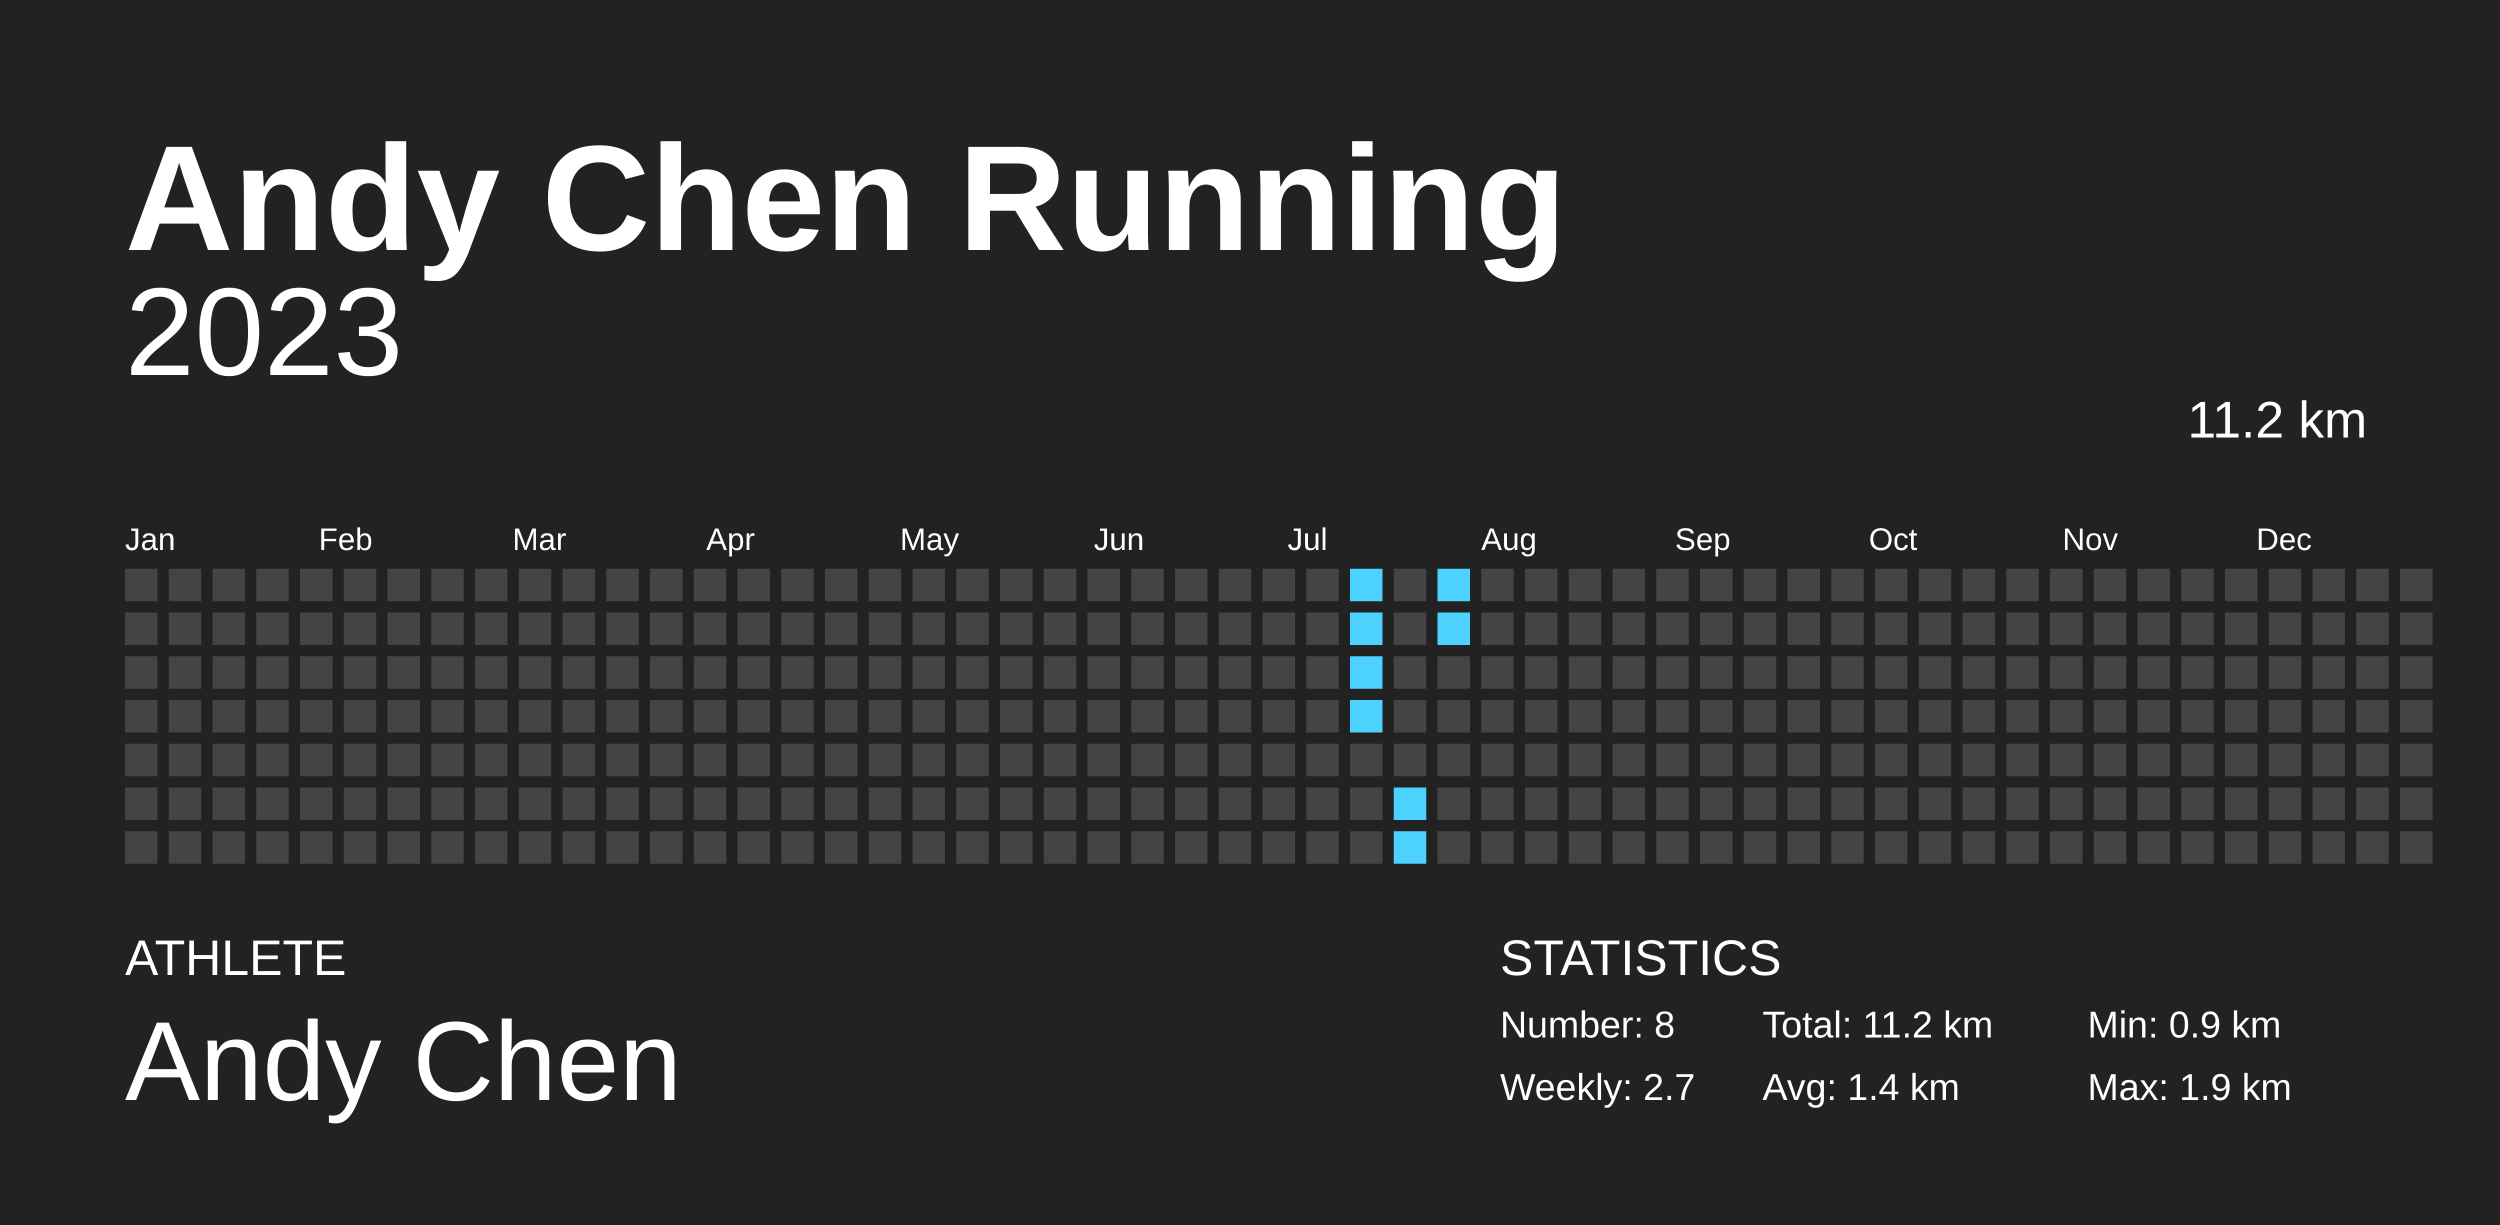
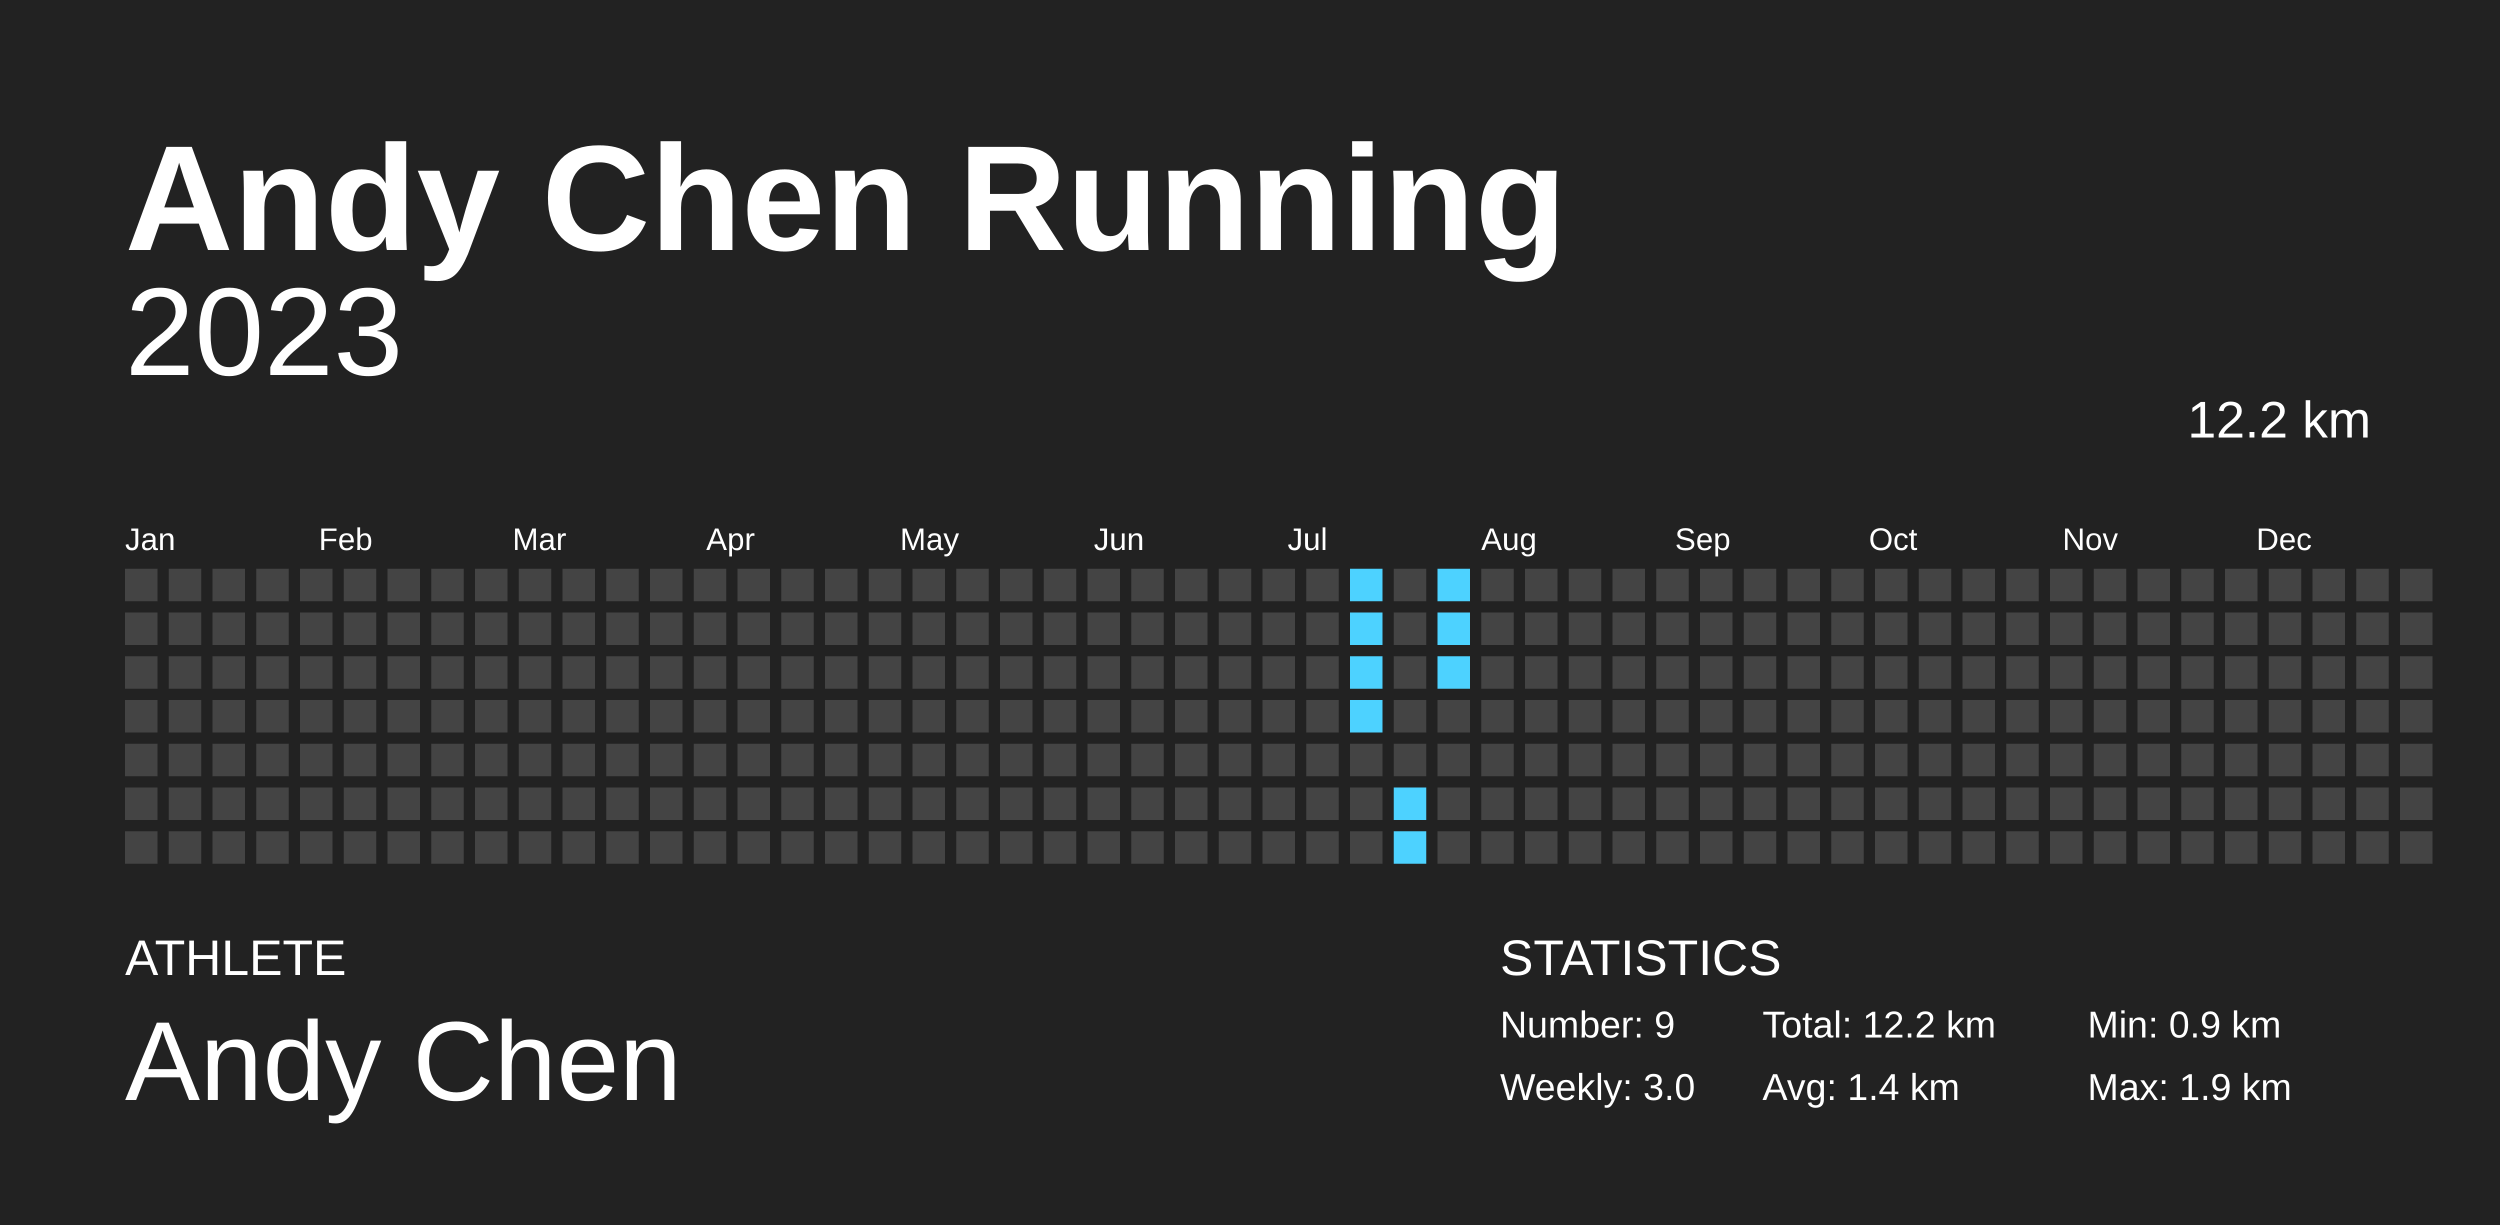
<svg xmlns="http://www.w3.org/2000/svg" baseProfile="full" height="98mm" version="1.1" viewBox="0,0,200,98" width="200mm">
  <defs />
  <rect fill="#222222" height="98" width="200" x="0" y="0" />
  <text fill="#FFFFFF" style="font-size:12px; font-family:Arial; font-weight:bold;" x="10" y="20">Andy Chen Running</text>
  <text fill="#FFFFFF" style="font-size:4px; font-family:Arial" x="10" y="78">ATHLETE</text>
  <text fill="#FFFFFF" style="font-size:9px; font-family:Arial" x="10" y="88">Andy Chen</text>
  <text fill="#FFFFFF" style="font-size:4px; font-family:Arial" x="120" y="78">STATISTICS</text>
-   <text fill="#FFFFFF" style="font-size:3px; font-family:Arial" x="120" y="83">Number: 8</text>
-   <text fill="#FFFFFF" style="font-size:3px; font-family:Arial" x="120" y="88">Weekly: 2.7</text>
-   <text fill="#FFFFFF" style="font-size:3px; font-family:Arial" x="141" y="83">Total: 11.2 km</text>
+   <text fill="#FFFFFF" style="font-size:3px; font-family:Arial" x="120" y="83">Number: 9</text>
+   <text fill="#FFFFFF" style="font-size:3px; font-family:Arial" x="120" y="88">Weekly: 3.0</text>
+   <text fill="#FFFFFF" style="font-size:3px; font-family:Arial" x="141" y="83">Total: 12.2 km</text>
  <text fill="#FFFFFF" style="font-size:3px; font-family:Arial" x="141" y="88">Avg: 1.4 km</text>
  <text fill="#FFFFFF" style="font-size:3px; font-family:Arial" x="167" y="83">Min: 0.9 km</text>
  <text fill="#FFFFFF" style="font-size:3px; font-family:Arial" x="167" y="88">Max: 1.9 km</text>
  <text alignment-baseline="hanging" fill="#FFFFFF" style="font-size:10.0px; font-family:Arial;" x="10" y="30">2023</text>
-   <text alignment-baseline="hanging" fill="#FFFFFF" style="font-size:4.125px; font-family:Arial;" x="175" y="35">11.2 km</text>
+   <text alignment-baseline="hanging" fill="#FFFFFF" style="font-size:4.125px; font-family:Arial;" x="175" y="35">12.2 km</text>
  <text fill="#FFFFFF" style="font-size:2.5px; font-family:Arial" x="10.0" y="44">Jan</text>
  <text fill="#FFFFFF" style="font-size:2.5px; font-family:Arial" x="25.5" y="44">Feb</text>
  <text fill="#FFFFFF" style="font-size:2.5px; font-family:Arial" x="41.0" y="44">Mar</text>
  <text fill="#FFFFFF" style="font-size:2.5px; font-family:Arial" x="56.5" y="44">Apr</text>
  <text fill="#FFFFFF" style="font-size:2.5px; font-family:Arial" x="72.0" y="44">May</text>
  <text fill="#FFFFFF" style="font-size:2.5px; font-family:Arial" x="87.5" y="44">Jun</text>
  <text fill="#FFFFFF" style="font-size:2.5px; font-family:Arial" x="103.0" y="44">Jul</text>
  <text fill="#FFFFFF" style="font-size:2.5px; font-family:Arial" x="118.5" y="44">Aug</text>
  <text fill="#FFFFFF" style="font-size:2.5px; font-family:Arial" x="134.0" y="44">Sep</text>
  <text fill="#FFFFFF" style="font-size:2.5px; font-family:Arial" x="149.5" y="44">Oct</text>
  <text fill="#FFFFFF" style="font-size:2.5px; font-family:Arial" x="165.0" y="44">Nov</text>
  <text fill="#FFFFFF" style="font-size:2.5px; font-family:Arial" x="180.5" y="44">Dec</text>
  <rect fill="#444444" height="2.6" width="2.6" x="10.0" y="45.5" />
  <rect fill="#444444" height="2.6" width="2.6" x="10.0" y="49.0" />
  <rect fill="#444444" height="2.6" width="2.6" x="10.0" y="52.5" />
  <rect fill="#444444" height="2.6" width="2.6" x="10.0" y="56.0" />
  <rect fill="#444444" height="2.6" width="2.6" x="10.0" y="59.5" />
  <rect fill="#444444" height="2.6" width="2.6" x="10.0" y="63.0" />
  <rect fill="#444444" height="2.6" width="2.6" x="10.0" y="66.5" />
  <rect fill="#444444" height="2.6" width="2.6" x="13.5" y="45.5" />
  <rect fill="#444444" height="2.6" width="2.6" x="13.5" y="49.0" />
  <rect fill="#444444" height="2.6" width="2.6" x="13.5" y="52.5" />
  <rect fill="#444444" height="2.6" width="2.6" x="13.5" y="56.0" />
  <rect fill="#444444" height="2.6" width="2.6" x="13.5" y="59.5" />
  <rect fill="#444444" height="2.6" width="2.6" x="13.5" y="63.0" />
  <rect fill="#444444" height="2.6" width="2.6" x="13.5" y="66.5" />
  <rect fill="#444444" height="2.6" width="2.6" x="17.0" y="45.5" />
  <rect fill="#444444" height="2.6" width="2.6" x="17.0" y="49.0" />
  <rect fill="#444444" height="2.6" width="2.6" x="17.0" y="52.5" />
  <rect fill="#444444" height="2.6" width="2.6" x="17.0" y="56.0" />
  <rect fill="#444444" height="2.6" width="2.6" x="17.0" y="59.5" />
  <rect fill="#444444" height="2.6" width="2.6" x="17.0" y="63.0" />
  <rect fill="#444444" height="2.6" width="2.6" x="17.0" y="66.5" />
  <rect fill="#444444" height="2.6" width="2.6" x="20.5" y="45.5" />
  <rect fill="#444444" height="2.6" width="2.6" x="20.5" y="49.0" />
  <rect fill="#444444" height="2.6" width="2.6" x="20.5" y="52.5" />
  <rect fill="#444444" height="2.6" width="2.6" x="20.5" y="56.0" />
  <rect fill="#444444" height="2.6" width="2.6" x="20.5" y="59.5" />
  <rect fill="#444444" height="2.6" width="2.6" x="20.5" y="63.0" />
  <rect fill="#444444" height="2.6" width="2.6" x="20.5" y="66.5" />
  <rect fill="#444444" height="2.6" width="2.6" x="24.0" y="45.5" />
  <rect fill="#444444" height="2.6" width="2.6" x="24.0" y="49.0" />
  <rect fill="#444444" height="2.6" width="2.6" x="24.0" y="52.5" />
  <rect fill="#444444" height="2.6" width="2.6" x="24.0" y="56.0" />
  <rect fill="#444444" height="2.6" width="2.6" x="24.0" y="59.5" />
  <rect fill="#444444" height="2.6" width="2.6" x="24.0" y="63.0" />
  <rect fill="#444444" height="2.6" width="2.6" x="24.0" y="66.5" />
  <rect fill="#444444" height="2.6" width="2.6" x="27.5" y="45.5" />
  <rect fill="#444444" height="2.6" width="2.6" x="27.5" y="49.0" />
  <rect fill="#444444" height="2.6" width="2.6" x="27.5" y="52.5" />
  <rect fill="#444444" height="2.6" width="2.6" x="27.5" y="56.0" />
  <rect fill="#444444" height="2.6" width="2.6" x="27.5" y="59.5" />
  <rect fill="#444444" height="2.6" width="2.6" x="27.5" y="63.0" />
  <rect fill="#444444" height="2.6" width="2.6" x="27.5" y="66.5" />
  <rect fill="#444444" height="2.6" width="2.6" x="31.0" y="45.5" />
  <rect fill="#444444" height="2.6" width="2.6" x="31.0" y="49.0" />
  <rect fill="#444444" height="2.6" width="2.6" x="31.0" y="52.5" />
  <rect fill="#444444" height="2.6" width="2.6" x="31.0" y="56.0" />
  <rect fill="#444444" height="2.6" width="2.6" x="31.0" y="59.5" />
  <rect fill="#444444" height="2.6" width="2.6" x="31.0" y="63.0" />
  <rect fill="#444444" height="2.6" width="2.6" x="31.0" y="66.5" />
  <rect fill="#444444" height="2.6" width="2.6" x="34.5" y="45.5" />
  <rect fill="#444444" height="2.6" width="2.6" x="34.5" y="49.0" />
  <rect fill="#444444" height="2.6" width="2.6" x="34.5" y="52.5" />
  <rect fill="#444444" height="2.6" width="2.6" x="34.5" y="56.0" />
  <rect fill="#444444" height="2.6" width="2.6" x="34.5" y="59.5" />
  <rect fill="#444444" height="2.6" width="2.6" x="34.5" y="63.0" />
  <rect fill="#444444" height="2.6" width="2.6" x="34.5" y="66.5" />
  <rect fill="#444444" height="2.6" width="2.6" x="38.0" y="45.5" />
  <rect fill="#444444" height="2.6" width="2.6" x="38.0" y="49.0" />
  <rect fill="#444444" height="2.6" width="2.6" x="38.0" y="52.5" />
  <rect fill="#444444" height="2.6" width="2.6" x="38.0" y="56.0" />
  <rect fill="#444444" height="2.6" width="2.6" x="38.0" y="59.5" />
  <rect fill="#444444" height="2.6" width="2.6" x="38.0" y="63.0" />
  <rect fill="#444444" height="2.6" width="2.6" x="38.0" y="66.5" />
  <rect fill="#444444" height="2.6" width="2.6" x="41.5" y="45.5" />
  <rect fill="#444444" height="2.6" width="2.6" x="41.5" y="49.0" />
  <rect fill="#444444" height="2.6" width="2.6" x="41.5" y="52.5" />
  <rect fill="#444444" height="2.6" width="2.6" x="41.5" y="56.0" />
  <rect fill="#444444" height="2.6" width="2.6" x="41.5" y="59.5" />
  <rect fill="#444444" height="2.6" width="2.6" x="41.5" y="63.0" />
  <rect fill="#444444" height="2.6" width="2.6" x="41.5" y="66.5" />
  <rect fill="#444444" height="2.6" width="2.6" x="45.0" y="45.5" />
  <rect fill="#444444" height="2.6" width="2.6" x="45.0" y="49.0" />
  <rect fill="#444444" height="2.6" width="2.6" x="45.0" y="52.5" />
  <rect fill="#444444" height="2.6" width="2.6" x="45.0" y="56.0" />
  <rect fill="#444444" height="2.6" width="2.6" x="45.0" y="59.5" />
  <rect fill="#444444" height="2.6" width="2.6" x="45.0" y="63.0" />
  <rect fill="#444444" height="2.6" width="2.6" x="45.0" y="66.5" />
  <rect fill="#444444" height="2.6" width="2.6" x="48.5" y="45.5" />
  <rect fill="#444444" height="2.6" width="2.6" x="48.5" y="49.0" />
  <rect fill="#444444" height="2.6" width="2.6" x="48.5" y="52.5" />
  <rect fill="#444444" height="2.6" width="2.6" x="48.5" y="56.0" />
  <rect fill="#444444" height="2.6" width="2.6" x="48.5" y="59.5" />
  <rect fill="#444444" height="2.6" width="2.6" x="48.5" y="63.0" />
  <rect fill="#444444" height="2.6" width="2.6" x="48.5" y="66.5" />
  <rect fill="#444444" height="2.6" width="2.6" x="52.0" y="45.5" />
  <rect fill="#444444" height="2.6" width="2.6" x="52.0" y="49.0" />
  <rect fill="#444444" height="2.6" width="2.6" x="52.0" y="52.5" />
  <rect fill="#444444" height="2.6" width="2.6" x="52.0" y="56.0" />
  <rect fill="#444444" height="2.6" width="2.6" x="52.0" y="59.5" />
  <rect fill="#444444" height="2.6" width="2.6" x="52.0" y="63.0" />
  <rect fill="#444444" height="2.6" width="2.6" x="52.0" y="66.5" />
  <rect fill="#444444" height="2.6" width="2.6" x="55.5" y="45.5" />
  <rect fill="#444444" height="2.6" width="2.6" x="55.5" y="49.0" />
  <rect fill="#444444" height="2.6" width="2.6" x="55.5" y="52.5" />
  <rect fill="#444444" height="2.6" width="2.6" x="55.5" y="56.0" />
  <rect fill="#444444" height="2.6" width="2.6" x="55.5" y="59.5" />
  <rect fill="#444444" height="2.6" width="2.6" x="55.5" y="63.0" />
  <rect fill="#444444" height="2.6" width="2.6" x="55.5" y="66.5" />
  <rect fill="#444444" height="2.6" width="2.6" x="59.0" y="45.5" />
  <rect fill="#444444" height="2.6" width="2.6" x="59.0" y="49.0" />
  <rect fill="#444444" height="2.6" width="2.6" x="59.0" y="52.5" />
  <rect fill="#444444" height="2.6" width="2.6" x="59.0" y="56.0" />
  <rect fill="#444444" height="2.6" width="2.6" x="59.0" y="59.5" />
  <rect fill="#444444" height="2.6" width="2.6" x="59.0" y="63.0" />
  <rect fill="#444444" height="2.6" width="2.6" x="59.0" y="66.5" />
  <rect fill="#444444" height="2.6" width="2.6" x="62.5" y="45.5" />
  <rect fill="#444444" height="2.6" width="2.6" x="62.5" y="49.0" />
  <rect fill="#444444" height="2.6" width="2.6" x="62.5" y="52.5" />
  <rect fill="#444444" height="2.6" width="2.6" x="62.5" y="56.0" />
  <rect fill="#444444" height="2.6" width="2.6" x="62.5" y="59.5" />
  <rect fill="#444444" height="2.6" width="2.6" x="62.5" y="63.0" />
  <rect fill="#444444" height="2.6" width="2.6" x="62.5" y="66.5" />
  <rect fill="#444444" height="2.6" width="2.6" x="66.0" y="45.5" />
  <rect fill="#444444" height="2.6" width="2.6" x="66.0" y="49.0" />
  <rect fill="#444444" height="2.6" width="2.6" x="66.0" y="52.5" />
  <rect fill="#444444" height="2.6" width="2.6" x="66.0" y="56.0" />
  <rect fill="#444444" height="2.6" width="2.6" x="66.0" y="59.5" />
  <rect fill="#444444" height="2.6" width="2.6" x="66.0" y="63.0" />
  <rect fill="#444444" height="2.6" width="2.6" x="66.0" y="66.5" />
  <rect fill="#444444" height="2.6" width="2.6" x="69.5" y="45.5" />
  <rect fill="#444444" height="2.6" width="2.6" x="69.5" y="49.0" />
  <rect fill="#444444" height="2.6" width="2.6" x="69.5" y="52.5" />
  <rect fill="#444444" height="2.6" width="2.6" x="69.5" y="56.0" />
  <rect fill="#444444" height="2.6" width="2.6" x="69.5" y="59.5" />
  <rect fill="#444444" height="2.6" width="2.6" x="69.5" y="63.0" />
  <rect fill="#444444" height="2.6" width="2.6" x="69.5" y="66.5" />
  <rect fill="#444444" height="2.6" width="2.6" x="73.0" y="45.5" />
  <rect fill="#444444" height="2.6" width="2.6" x="73.0" y="49.0" />
  <rect fill="#444444" height="2.6" width="2.6" x="73.0" y="52.5" />
  <rect fill="#444444" height="2.6" width="2.6" x="73.0" y="56.0" />
  <rect fill="#444444" height="2.6" width="2.6" x="73.0" y="59.5" />
  <rect fill="#444444" height="2.6" width="2.6" x="73.0" y="63.0" />
  <rect fill="#444444" height="2.6" width="2.6" x="73.0" y="66.5" />
  <rect fill="#444444" height="2.6" width="2.6" x="76.5" y="45.5" />
  <rect fill="#444444" height="2.6" width="2.6" x="76.5" y="49.0" />
  <rect fill="#444444" height="2.6" width="2.6" x="76.5" y="52.5" />
  <rect fill="#444444" height="2.6" width="2.6" x="76.5" y="56.0" />
  <rect fill="#444444" height="2.6" width="2.6" x="76.5" y="59.5" />
  <rect fill="#444444" height="2.6" width="2.6" x="76.5" y="63.0" />
  <rect fill="#444444" height="2.6" width="2.6" x="76.5" y="66.5" />
  <rect fill="#444444" height="2.6" width="2.6" x="80.0" y="45.5" />
  <rect fill="#444444" height="2.6" width="2.6" x="80.0" y="49.0" />
  <rect fill="#444444" height="2.6" width="2.6" x="80.0" y="52.5" />
  <rect fill="#444444" height="2.6" width="2.6" x="80.0" y="56.0" />
  <rect fill="#444444" height="2.6" width="2.6" x="80.0" y="59.5" />
  <rect fill="#444444" height="2.6" width="2.6" x="80.0" y="63.0" />
  <rect fill="#444444" height="2.6" width="2.6" x="80.0" y="66.5" />
  <rect fill="#444444" height="2.6" width="2.6" x="83.5" y="45.5" />
  <rect fill="#444444" height="2.6" width="2.6" x="83.5" y="49.0" />
  <rect fill="#444444" height="2.6" width="2.6" x="83.5" y="52.5" />
  <rect fill="#444444" height="2.6" width="2.6" x="83.5" y="56.0" />
  <rect fill="#444444" height="2.6" width="2.6" x="83.5" y="59.5" />
  <rect fill="#444444" height="2.6" width="2.6" x="83.5" y="63.0" />
  <rect fill="#444444" height="2.6" width="2.6" x="83.5" y="66.5" />
  <rect fill="#444444" height="2.6" width="2.6" x="87.0" y="45.5" />
  <rect fill="#444444" height="2.6" width="2.6" x="87.0" y="49.0" />
  <rect fill="#444444" height="2.6" width="2.6" x="87.0" y="52.5" />
  <rect fill="#444444" height="2.6" width="2.6" x="87.0" y="56.0" />
  <rect fill="#444444" height="2.6" width="2.6" x="87.0" y="59.5" />
  <rect fill="#444444" height="2.6" width="2.6" x="87.0" y="63.0" />
  <rect fill="#444444" height="2.6" width="2.6" x="87.0" y="66.5" />
  <rect fill="#444444" height="2.6" width="2.6" x="90.5" y="45.5" />
  <rect fill="#444444" height="2.6" width="2.6" x="90.5" y="49.0" />
  <rect fill="#444444" height="2.6" width="2.6" x="90.5" y="52.5" />
  <rect fill="#444444" height="2.6" width="2.6" x="90.5" y="56.0" />
  <rect fill="#444444" height="2.6" width="2.6" x="90.5" y="59.5" />
  <rect fill="#444444" height="2.6" width="2.6" x="90.5" y="63.0" />
  <rect fill="#444444" height="2.6" width="2.6" x="90.5" y="66.5" />
  <rect fill="#444444" height="2.6" width="2.6" x="94.0" y="45.5" />
  <rect fill="#444444" height="2.6" width="2.6" x="94.0" y="49.0" />
  <rect fill="#444444" height="2.6" width="2.6" x="94.0" y="52.5" />
  <rect fill="#444444" height="2.6" width="2.6" x="94.0" y="56.0" />
  <rect fill="#444444" height="2.6" width="2.6" x="94.0" y="59.5" />
  <rect fill="#444444" height="2.6" width="2.6" x="94.0" y="63.0" />
  <rect fill="#444444" height="2.6" width="2.6" x="94.0" y="66.5" />
  <rect fill="#444444" height="2.6" width="2.6" x="97.5" y="45.5" />
  <rect fill="#444444" height="2.6" width="2.6" x="97.5" y="49.0" />
  <rect fill="#444444" height="2.6" width="2.6" x="97.5" y="52.5" />
  <rect fill="#444444" height="2.6" width="2.6" x="97.5" y="56.0" />
  <rect fill="#444444" height="2.6" width="2.6" x="97.5" y="59.5" />
  <rect fill="#444444" height="2.6" width="2.6" x="97.5" y="63.0" />
  <rect fill="#444444" height="2.6" width="2.6" x="97.5" y="66.5" />
  <rect fill="#444444" height="2.6" width="2.6" x="101.0" y="45.5" />
  <rect fill="#444444" height="2.6" width="2.6" x="101.0" y="49.0" />
  <rect fill="#444444" height="2.6" width="2.6" x="101.0" y="52.5" />
  <rect fill="#444444" height="2.6" width="2.6" x="101.0" y="56.0" />
  <rect fill="#444444" height="2.6" width="2.6" x="101.0" y="59.5" />
  <rect fill="#444444" height="2.6" width="2.6" x="101.0" y="63.0" />
  <rect fill="#444444" height="2.6" width="2.6" x="101.0" y="66.5" />
  <rect fill="#444444" height="2.6" width="2.6" x="104.5" y="45.5" />
  <rect fill="#444444" height="2.6" width="2.6" x="104.5" y="49.0" />
  <rect fill="#444444" height="2.6" width="2.6" x="104.5" y="52.5" />
  <rect fill="#444444" height="2.6" width="2.6" x="104.5" y="56.0" />
  <rect fill="#444444" height="2.6" width="2.6" x="104.5" y="59.5" />
  <rect fill="#444444" height="2.6" width="2.6" x="104.5" y="63.0" />
  <rect fill="#444444" height="2.6" width="2.6" x="104.5" y="66.5" />
  <rect fill="#4dd2ff" height="2.6" width="2.6" x="108.0" y="45.5" />
  <rect fill="#4dd2ff" height="2.6" width="2.6" x="108.0" y="49.0" />
  <rect fill="#4dd2ff" height="2.6" width="2.6" x="108.0" y="52.5" />
  <rect fill="#4dd2ff" height="2.6" width="2.6" x="108.0" y="56.0" />
  <rect fill="#444444" height="2.6" width="2.6" x="108.0" y="59.5" />
  <rect fill="#444444" height="2.6" width="2.6" x="108.0" y="63.0" />
  <rect fill="#444444" height="2.6" width="2.6" x="108.0" y="66.5" />
  <rect fill="#444444" height="2.6" width="2.6" x="111.5" y="45.5" />
  <rect fill="#444444" height="2.6" width="2.6" x="111.5" y="49.0" />
  <rect fill="#444444" height="2.6" width="2.6" x="111.5" y="52.5" />
  <rect fill="#444444" height="2.6" width="2.6" x="111.5" y="56.0" />
  <rect fill="#444444" height="2.6" width="2.6" x="111.5" y="59.5" />
  <rect fill="#4dd2ff" height="2.6" width="2.6" x="111.5" y="63.0" />
  <rect fill="#4dd2ff" height="2.6" width="2.6" x="111.5" y="66.5" />
  <rect fill="#4dd2ff" height="2.6" width="2.6" x="115.0" y="45.5" />
  <rect fill="#4dd2ff" height="2.6" width="2.6" x="115.0" y="49.0" />
-   <rect fill="#444444" height="2.6" width="2.6" x="115.0" y="52.5" />
+   <rect fill="#4dd2ff" height="2.6" width="2.6" x="115.0" y="52.5" />
  <rect fill="#444444" height="2.6" width="2.6" x="115.0" y="56.0" />
  <rect fill="#444444" height="2.6" width="2.6" x="115.0" y="59.5" />
  <rect fill="#444444" height="2.6" width="2.6" x="115.0" y="63.0" />
  <rect fill="#444444" height="2.6" width="2.6" x="115.0" y="66.5" />
  <rect fill="#444444" height="2.6" width="2.6" x="118.5" y="45.5" />
  <rect fill="#444444" height="2.6" width="2.6" x="118.5" y="49.0" />
  <rect fill="#444444" height="2.6" width="2.6" x="118.5" y="52.5" />
  <rect fill="#444444" height="2.6" width="2.6" x="118.5" y="56.0" />
  <rect fill="#444444" height="2.6" width="2.6" x="118.5" y="59.5" />
  <rect fill="#444444" height="2.6" width="2.6" x="118.5" y="63.0" />
  <rect fill="#444444" height="2.6" width="2.6" x="118.5" y="66.5" />
  <rect fill="#444444" height="2.6" width="2.6" x="122.0" y="45.5" />
  <rect fill="#444444" height="2.6" width="2.6" x="122.0" y="49.0" />
  <rect fill="#444444" height="2.6" width="2.6" x="122.0" y="52.5" />
  <rect fill="#444444" height="2.6" width="2.6" x="122.0" y="56.0" />
  <rect fill="#444444" height="2.6" width="2.6" x="122.0" y="59.5" />
  <rect fill="#444444" height="2.6" width="2.6" x="122.0" y="63.0" />
  <rect fill="#444444" height="2.6" width="2.6" x="122.0" y="66.5" />
  <rect fill="#444444" height="2.6" width="2.6" x="125.5" y="45.5" />
  <rect fill="#444444" height="2.6" width="2.6" x="125.5" y="49.0" />
  <rect fill="#444444" height="2.6" width="2.6" x="125.5" y="52.5" />
  <rect fill="#444444" height="2.6" width="2.6" x="125.5" y="56.0" />
  <rect fill="#444444" height="2.6" width="2.6" x="125.5" y="59.5" />
  <rect fill="#444444" height="2.6" width="2.6" x="125.5" y="63.0" />
  <rect fill="#444444" height="2.6" width="2.6" x="125.5" y="66.5" />
  <rect fill="#444444" height="2.6" width="2.6" x="129.0" y="45.5" />
  <rect fill="#444444" height="2.6" width="2.6" x="129.0" y="49.0" />
  <rect fill="#444444" height="2.6" width="2.6" x="129.0" y="52.5" />
  <rect fill="#444444" height="2.6" width="2.6" x="129.0" y="56.0" />
  <rect fill="#444444" height="2.6" width="2.6" x="129.0" y="59.5" />
  <rect fill="#444444" height="2.6" width="2.6" x="129.0" y="63.0" />
  <rect fill="#444444" height="2.6" width="2.6" x="129.0" y="66.5" />
  <rect fill="#444444" height="2.6" width="2.6" x="132.5" y="45.5" />
  <rect fill="#444444" height="2.6" width="2.6" x="132.5" y="49.0" />
  <rect fill="#444444" height="2.6" width="2.6" x="132.5" y="52.5" />
  <rect fill="#444444" height="2.6" width="2.6" x="132.5" y="56.0" />
  <rect fill="#444444" height="2.6" width="2.6" x="132.5" y="59.5" />
  <rect fill="#444444" height="2.6" width="2.6" x="132.5" y="63.0" />
  <rect fill="#444444" height="2.6" width="2.6" x="132.5" y="66.5" />
  <rect fill="#444444" height="2.6" width="2.6" x="136.0" y="45.5" />
  <rect fill="#444444" height="2.6" width="2.6" x="136.0" y="49.0" />
  <rect fill="#444444" height="2.6" width="2.6" x="136.0" y="52.5" />
  <rect fill="#444444" height="2.6" width="2.6" x="136.0" y="56.0" />
  <rect fill="#444444" height="2.6" width="2.6" x="136.0" y="59.5" />
  <rect fill="#444444" height="2.6" width="2.6" x="136.0" y="63.0" />
  <rect fill="#444444" height="2.6" width="2.6" x="136.0" y="66.5" />
  <rect fill="#444444" height="2.6" width="2.6" x="139.5" y="45.5" />
  <rect fill="#444444" height="2.6" width="2.6" x="139.5" y="49.0" />
  <rect fill="#444444" height="2.6" width="2.6" x="139.5" y="52.5" />
  <rect fill="#444444" height="2.6" width="2.6" x="139.5" y="56.0" />
  <rect fill="#444444" height="2.6" width="2.6" x="139.5" y="59.5" />
  <rect fill="#444444" height="2.6" width="2.6" x="139.5" y="63.0" />
  <rect fill="#444444" height="2.6" width="2.6" x="139.5" y="66.5" />
  <rect fill="#444444" height="2.6" width="2.6" x="143.0" y="45.5" />
  <rect fill="#444444" height="2.6" width="2.6" x="143.0" y="49.0" />
  <rect fill="#444444" height="2.6" width="2.6" x="143.0" y="52.5" />
  <rect fill="#444444" height="2.6" width="2.6" x="143.0" y="56.0" />
  <rect fill="#444444" height="2.6" width="2.6" x="143.0" y="59.5" />
  <rect fill="#444444" height="2.6" width="2.6" x="143.0" y="63.0" />
  <rect fill="#444444" height="2.6" width="2.6" x="143.0" y="66.5" />
  <rect fill="#444444" height="2.6" width="2.6" x="146.5" y="45.5" />
  <rect fill="#444444" height="2.6" width="2.6" x="146.5" y="49.0" />
  <rect fill="#444444" height="2.6" width="2.6" x="146.5" y="52.5" />
  <rect fill="#444444" height="2.6" width="2.6" x="146.5" y="56.0" />
  <rect fill="#444444" height="2.6" width="2.6" x="146.5" y="59.5" />
  <rect fill="#444444" height="2.6" width="2.6" x="146.5" y="63.0" />
  <rect fill="#444444" height="2.6" width="2.6" x="146.5" y="66.5" />
  <rect fill="#444444" height="2.6" width="2.6" x="150.0" y="45.5" />
  <rect fill="#444444" height="2.6" width="2.6" x="150.0" y="49.0" />
  <rect fill="#444444" height="2.6" width="2.6" x="150.0" y="52.5" />
  <rect fill="#444444" height="2.6" width="2.6" x="150.0" y="56.0" />
  <rect fill="#444444" height="2.6" width="2.6" x="150.0" y="59.5" />
  <rect fill="#444444" height="2.6" width="2.6" x="150.0" y="63.0" />
  <rect fill="#444444" height="2.6" width="2.6" x="150.0" y="66.5" />
  <rect fill="#444444" height="2.6" width="2.6" x="153.5" y="45.5" />
  <rect fill="#444444" height="2.6" width="2.6" x="153.5" y="49.0" />
  <rect fill="#444444" height="2.6" width="2.6" x="153.5" y="52.5" />
  <rect fill="#444444" height="2.6" width="2.6" x="153.5" y="56.0" />
  <rect fill="#444444" height="2.6" width="2.6" x="153.5" y="59.5" />
  <rect fill="#444444" height="2.6" width="2.6" x="153.5" y="63.0" />
  <rect fill="#444444" height="2.6" width="2.6" x="153.5" y="66.5" />
  <rect fill="#444444" height="2.6" width="2.6" x="157.0" y="45.5" />
  <rect fill="#444444" height="2.6" width="2.6" x="157.0" y="49.0" />
  <rect fill="#444444" height="2.6" width="2.6" x="157.0" y="52.5" />
  <rect fill="#444444" height="2.6" width="2.6" x="157.0" y="56.0" />
  <rect fill="#444444" height="2.6" width="2.6" x="157.0" y="59.5" />
  <rect fill="#444444" height="2.6" width="2.6" x="157.0" y="63.0" />
  <rect fill="#444444" height="2.6" width="2.6" x="157.0" y="66.5" />
  <rect fill="#444444" height="2.6" width="2.6" x="160.5" y="45.5" />
  <rect fill="#444444" height="2.6" width="2.6" x="160.5" y="49.0" />
  <rect fill="#444444" height="2.6" width="2.6" x="160.5" y="52.5" />
  <rect fill="#444444" height="2.6" width="2.6" x="160.5" y="56.0" />
  <rect fill="#444444" height="2.6" width="2.6" x="160.5" y="59.5" />
  <rect fill="#444444" height="2.6" width="2.6" x="160.5" y="63.0" />
  <rect fill="#444444" height="2.6" width="2.6" x="160.5" y="66.5" />
  <rect fill="#444444" height="2.6" width="2.6" x="164.0" y="45.5" />
  <rect fill="#444444" height="2.6" width="2.6" x="164.0" y="49.0" />
  <rect fill="#444444" height="2.6" width="2.6" x="164.0" y="52.5" />
  <rect fill="#444444" height="2.6" width="2.6" x="164.0" y="56.0" />
  <rect fill="#444444" height="2.6" width="2.6" x="164.0" y="59.5" />
  <rect fill="#444444" height="2.6" width="2.6" x="164.0" y="63.0" />
  <rect fill="#444444" height="2.6" width="2.6" x="164.0" y="66.5" />
  <rect fill="#444444" height="2.6" width="2.6" x="167.5" y="45.5" />
  <rect fill="#444444" height="2.6" width="2.6" x="167.5" y="49.0" />
  <rect fill="#444444" height="2.6" width="2.6" x="167.5" y="52.5" />
  <rect fill="#444444" height="2.6" width="2.6" x="167.5" y="56.0" />
  <rect fill="#444444" height="2.6" width="2.6" x="167.5" y="59.5" />
  <rect fill="#444444" height="2.6" width="2.6" x="167.5" y="63.0" />
  <rect fill="#444444" height="2.6" width="2.6" x="167.5" y="66.5" />
  <rect fill="#444444" height="2.6" width="2.6" x="171.0" y="45.5" />
  <rect fill="#444444" height="2.6" width="2.6" x="171.0" y="49.0" />
  <rect fill="#444444" height="2.6" width="2.6" x="171.0" y="52.5" />
  <rect fill="#444444" height="2.6" width="2.6" x="171.0" y="56.0" />
  <rect fill="#444444" height="2.6" width="2.6" x="171.0" y="59.5" />
  <rect fill="#444444" height="2.6" width="2.6" x="171.0" y="63.0" />
  <rect fill="#444444" height="2.6" width="2.6" x="171.0" y="66.5" />
  <rect fill="#444444" height="2.6" width="2.6" x="174.5" y="45.5" />
  <rect fill="#444444" height="2.6" width="2.6" x="174.5" y="49.0" />
  <rect fill="#444444" height="2.6" width="2.6" x="174.5" y="52.5" />
  <rect fill="#444444" height="2.6" width="2.6" x="174.5" y="56.0" />
  <rect fill="#444444" height="2.6" width="2.6" x="174.5" y="59.5" />
  <rect fill="#444444" height="2.6" width="2.6" x="174.5" y="63.0" />
  <rect fill="#444444" height="2.6" width="2.6" x="174.5" y="66.5" />
  <rect fill="#444444" height="2.6" width="2.6" x="178.0" y="45.5" />
  <rect fill="#444444" height="2.6" width="2.6" x="178.0" y="49.0" />
  <rect fill="#444444" height="2.6" width="2.6" x="178.0" y="52.5" />
  <rect fill="#444444" height="2.6" width="2.6" x="178.0" y="56.0" />
  <rect fill="#444444" height="2.6" width="2.6" x="178.0" y="59.5" />
  <rect fill="#444444" height="2.6" width="2.6" x="178.0" y="63.0" />
  <rect fill="#444444" height="2.6" width="2.6" x="178.0" y="66.5" />
  <rect fill="#444444" height="2.6" width="2.6" x="181.5" y="45.5" />
  <rect fill="#444444" height="2.6" width="2.6" x="181.5" y="49.0" />
  <rect fill="#444444" height="2.6" width="2.6" x="181.5" y="52.5" />
  <rect fill="#444444" height="2.6" width="2.6" x="181.5" y="56.0" />
  <rect fill="#444444" height="2.6" width="2.6" x="181.5" y="59.5" />
  <rect fill="#444444" height="2.6" width="2.6" x="181.5" y="63.0" />
  <rect fill="#444444" height="2.6" width="2.6" x="181.5" y="66.5" />
  <rect fill="#444444" height="2.6" width="2.6" x="185.0" y="45.5" />
  <rect fill="#444444" height="2.6" width="2.6" x="185.0" y="49.0" />
  <rect fill="#444444" height="2.6" width="2.6" x="185.0" y="52.5" />
  <rect fill="#444444" height="2.6" width="2.6" x="185.0" y="56.0" />
  <rect fill="#444444" height="2.6" width="2.6" x="185.0" y="59.5" />
  <rect fill="#444444" height="2.6" width="2.6" x="185.0" y="63.0" />
  <rect fill="#444444" height="2.6" width="2.6" x="185.0" y="66.5" />
  <rect fill="#444444" height="2.6" width="2.6" x="188.5" y="45.5" />
  <rect fill="#444444" height="2.6" width="2.6" x="188.5" y="49.0" />
  <rect fill="#444444" height="2.6" width="2.6" x="188.5" y="52.5" />
  <rect fill="#444444" height="2.6" width="2.6" x="188.5" y="56.0" />
  <rect fill="#444444" height="2.6" width="2.6" x="188.5" y="59.5" />
  <rect fill="#444444" height="2.6" width="2.6" x="188.5" y="63.0" />
  <rect fill="#444444" height="2.6" width="2.6" x="188.5" y="66.5" />
  <rect fill="#444444" height="2.6" width="2.6" x="192.0" y="45.5" />
  <rect fill="#444444" height="2.6" width="2.6" x="192.0" y="49.0" />
  <rect fill="#444444" height="2.6" width="2.6" x="192.0" y="52.5" />
  <rect fill="#444444" height="2.6" width="2.6" x="192.0" y="56.0" />
  <rect fill="#444444" height="2.6" width="2.6" x="192.0" y="59.5" />
  <rect fill="#444444" height="2.6" width="2.6" x="192.0" y="63.0" />
  <rect fill="#444444" height="2.6" width="2.6" x="192.0" y="66.5" />
</svg>
